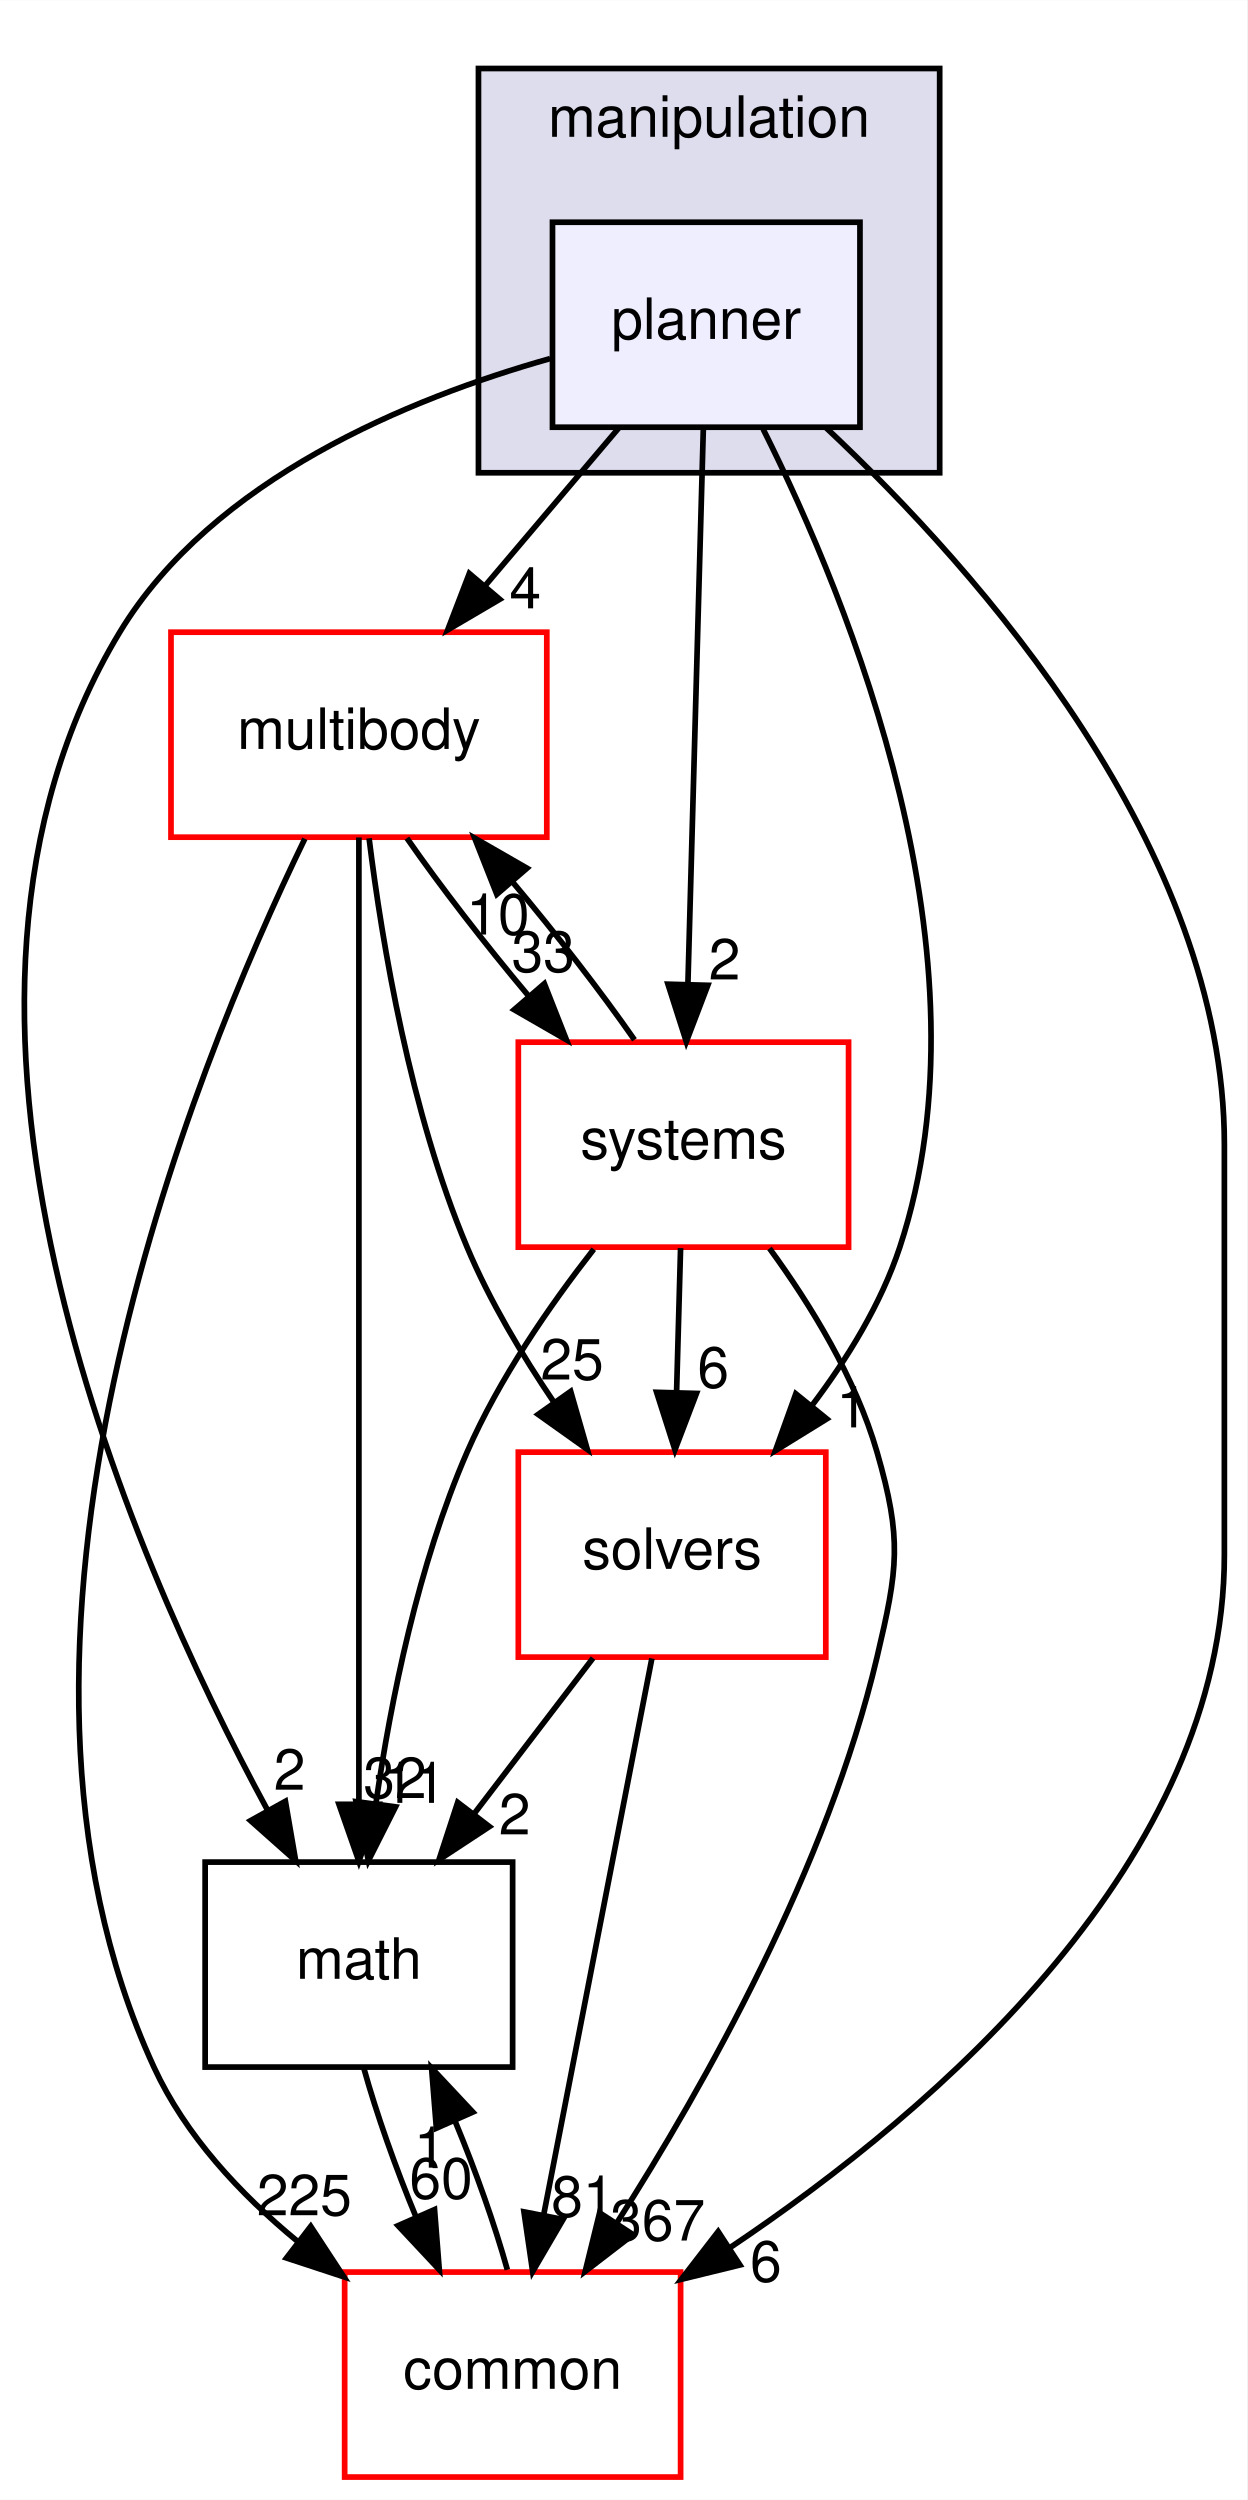
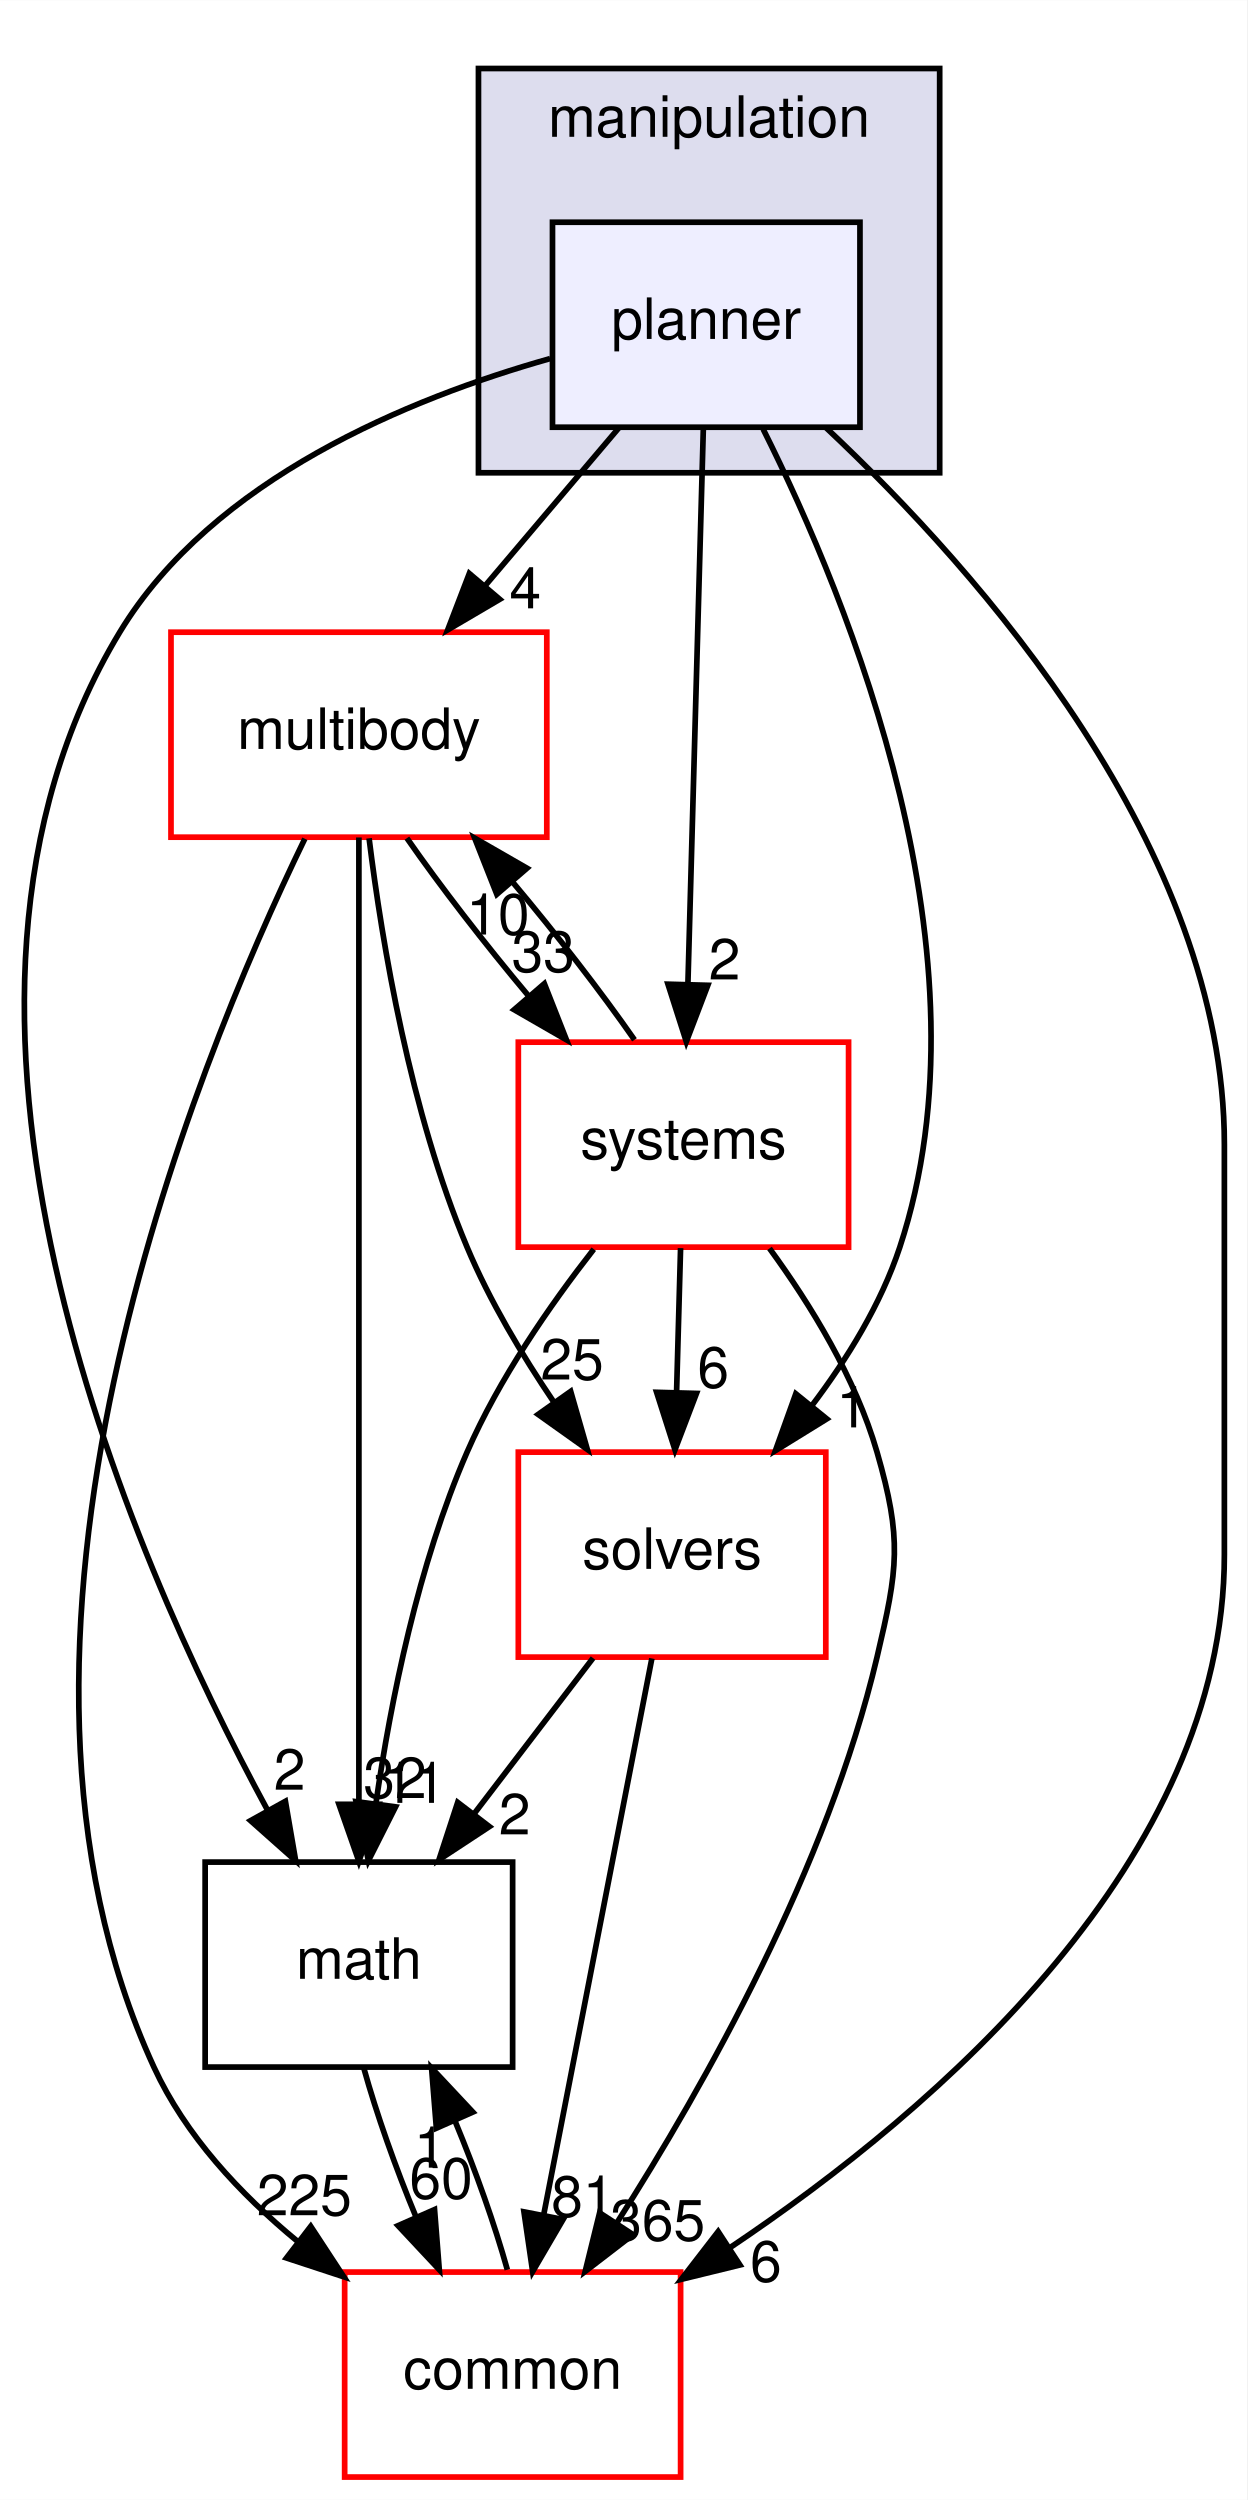
<svg xmlns="http://www.w3.org/2000/svg" xmlns:xlink="http://www.w3.org/1999/xlink" width="219pt" height="439pt" viewBox="0.00 0.00 219.03 439.00">
  <g id="graph0" class="graph" transform="scale(1 1) rotate(0) translate(4 435)">
    <polygon fill="#ffffff" stroke="transparent" points="-4,4 -4,-435 215.03,-435 215.03,4 -4,4" />
    <g id="clust1" class="cluster">
      <g id="a_clust1">
        <a xlink:href="dir_758aa030403a70af025108ac41d12d0d.html" target="_top" xlink:title="manipulation">
          <polygon fill="#ddddee" stroke="#000000" points="80.03,-352 80.03,-423 161.03,-423 161.03,-352 80.03,-352" />
          <text text-anchor="middle" x="120.53" y="-411" font-family="Helvetica,sans-Serif" font-size="10.00" fill="#000000">manipulation</text>
        </a>
      </g>
    </g>
    <g id="node1" class="node">
      <g id="a_node1">
        <a xlink:href="dir_8d45261e6a2fc0f4521d25819d2b8e68.html" target="_top" xlink:title="planner">
          <polygon fill="#eeeeff" stroke="#000000" points="147.03,-396 93.03,-396 93.03,-360 147.03,-360 147.03,-396" />
          <text text-anchor="middle" x="120.03" y="-375.5" font-family="Helvetica,sans-Serif" font-size="10.00" fill="#000000">planner</text>
        </a>
      </g>
    </g>
    <g id="node2" class="node">
      <g id="a_node2">
        <a xlink:href="dir_39b8b3c6654246a9c12332c930bc7d3f.html" target="_top" xlink:title="multibody">
          <polygon fill="#ffffff" stroke="#ff0000" points="92.03,-324 26.03,-324 26.03,-288 92.03,-288 92.03,-324" />
          <text text-anchor="middle" x="59.03" y="-303.5" font-family="Helvetica,sans-Serif" font-size="10.00" fill="#000000">multibody</text>
        </a>
      </g>
    </g>
    <g id="edge9" class="edge">
      <path fill="none" stroke="#000000" d="M104.637,-359.831C97.539,-351.454 88.982,-341.353 81.206,-332.175" />
      <polygon fill="#000000" stroke="#000000" points="83.764,-329.781 74.63,-324.413 78.424,-334.306 83.764,-329.781" />
      <g id="a_edge9-headlabel">
        <a xlink:href="dir_000046_000049.html" target="_top" xlink:title="4">
          <text text-anchor="middle" x="88.254" y="-328.188" font-family="Helvetica,sans-Serif" font-size="10.00" fill="#000000">4</text>
        </a>
      </g>
    </g>
    <g id="node3" class="node">
      <g id="a_node3">
        <a xlink:href="dir_fc0178d6978c9fa2cad6ef3e048a60a7.html" target="_top" xlink:title="math">
          <polygon fill="none" stroke="#000000" points="86.03,-108 32.03,-108 32.03,-72 86.03,-72 86.03,-108" />
          <text text-anchor="middle" x="59.03" y="-87.5" font-family="Helvetica,sans-Serif" font-size="10.00" fill="#000000">math</text>
        </a>
      </g>
    </g>
    <g id="edge10" class="edge">
      <path fill="none" stroke="#000000" d="M92.62,-372.055C68.012,-365.108 33.33,-350.951 17.03,-324 -23.038,-257.753 18.16,-162.957 43.045,-117.016" />
      <polygon fill="#000000" stroke="#000000" points="46.124,-118.682 47.925,-108.241 40.006,-115.28 46.124,-118.682" />
      <g id="a_edge10-headlabel">
        <a xlink:href="dir_000046_000007.html" target="_top" xlink:title="2">
          <text text-anchor="middle" x="46.858" y="-120.704" font-family="Helvetica,sans-Serif" font-size="10.00" fill="#000000">2</text>
        </a>
      </g>
    </g>
    <g id="node4" class="node">
      <g id="a_node4">
        <a xlink:href="dir_c86b501450b8b8b59405c286cb030cc3.html" target="_top" xlink:title="solvers">
          <polygon fill="#ffffff" stroke="#ff0000" points="141.03,-180 87.03,-180 87.03,-144 141.03,-144 141.03,-180" />
          <text text-anchor="middle" x="114.03" y="-159.5" font-family="Helvetica,sans-Serif" font-size="10.00" fill="#000000">solvers</text>
        </a>
      </g>
    </g>
    <g id="edge11" class="edge">
      <path fill="none" stroke="#000000" d="M130.023,-359.672C145.243,-329.278 170.782,-266.759 154.03,-216 150.739,-206.029 144.818,-196.394 138.523,-188.092" />
      <polygon fill="#000000" stroke="#000000" points="141.202,-185.838 132.187,-180.271 135.762,-190.245 141.202,-185.838" />
      <g id="a_edge11-headlabel">
        <a xlink:href="dir_000046_000069.html" target="_top" xlink:title="1">
          <text text-anchor="middle" x="145.671" y="-184.344" font-family="Helvetica,sans-Serif" font-size="10.00" fill="#000000">1</text>
        </a>
      </g>
    </g>
    <g id="node5" class="node">
      <g id="a_node5">
        <a xlink:href="dir_a36da230f0956f48b11c85f7d599788f.html" target="_top" xlink:title="common">
          <polygon fill="#ffffff" stroke="#ff0000" points="115.53,-36 56.53,-36 56.53,0 115.53,0 115.53,-36" />
          <text text-anchor="middle" x="86.03" y="-15.5" font-family="Helvetica,sans-Serif" font-size="10.00" fill="#000000">common</text>
        </a>
      </g>
    </g>
    <g id="edge12" class="edge">
      <path fill="none" stroke="#000000" d="M141.136,-359.85C168.018,-334.593 211.03,-286.05 211.03,-234 211.03,-234 211.03,-234 211.03,-162 211.03,-108.366 160.966,-64.944 124.205,-40.289" />
      <polygon fill="#000000" stroke="#000000" points="125.944,-37.245 115.653,-34.726 122.127,-43.113 125.944,-37.245" />
      <g id="a_edge12-headlabel">
        <a xlink:href="dir_000046_000006.html" target="_top" xlink:title="6">
          <text text-anchor="middle" x="130.505" y="-34.325" font-family="Helvetica,sans-Serif" font-size="10.00" fill="#000000">6</text>
        </a>
      </g>
    </g>
    <g id="node6" class="node">
      <g id="a_node6">
        <a xlink:href="dir_b7a0e33b407baa23d8a077e33033c988.html" target="_top" xlink:title="systems">
          <polygon fill="#ffffff" stroke="#ff0000" points="145.03,-252 87.03,-252 87.03,-216 145.03,-216 145.03,-252" />
          <text text-anchor="middle" x="116.03" y="-231.5" font-family="Helvetica,sans-Serif" font-size="10.00" fill="#000000">systems</text>
        </a>
      </g>
    </g>
    <g id="edge13" class="edge">
      <path fill="none" stroke="#000000" d="M119.523,-359.762C118.841,-335.201 117.62,-291.247 116.817,-262.354" />
      <polygon fill="#000000" stroke="#000000" points="120.308,-261.988 116.532,-252.09 113.311,-262.183 120.308,-261.988" />
      <g id="a_edge13-headlabel">
        <a xlink:href="dir_000046_000073.html" target="_top" xlink:title="2">
          <text text-anchor="middle" x="123.246" y="-263.003" font-family="Helvetica,sans-Serif" font-size="10.00" fill="#000000">2</text>
        </a>
      </g>
    </g>
    <g id="edge1" class="edge">
      <path fill="none" stroke="#000000" d="M59.03,-287.955C59.03,-250.394 59.03,-163.554 59.03,-118.41" />
      <polygon fill="#000000" stroke="#000000" points="62.53,-118.145 59.03,-108.145 55.53,-118.145 62.53,-118.145" />
      <g id="a_edge1-headlabel">
        <a xlink:href="dir_000049_000007.html" target="_top" xlink:title="32">
          <text text-anchor="middle" x="65.369" y="-119.24" font-family="Helvetica,sans-Serif" font-size="10.00" fill="#000000">32</text>
        </a>
      </g>
    </g>
    <g id="edge2" class="edge">
      <path fill="none" stroke="#000000" d="M60.82,-287.808C63.118,-269.188 68.064,-239.701 78.03,-216 81.984,-206.595 87.645,-197.088 93.31,-188.727" />
      <polygon fill="#000000" stroke="#000000" points="96.225,-190.666 99.144,-180.482 90.511,-186.623 96.225,-190.666" />
      <g id="a_edge2-headlabel">
        <a xlink:href="dir_000049_000069.html" target="_top" xlink:title="25">
          <text text-anchor="middle" x="96.467" y="-192.741" font-family="Helvetica,sans-Serif" font-size="10.00" fill="#000000">25</text>
        </a>
      </g>
    </g>
    <g id="edge3" class="edge">
      <path fill="none" stroke="#000000" d="M49.536,-287.723C29.768,-246.993 -11.235,-146.498 23.03,-72 28.539,-60.021 38.163,-49.705 48.254,-41.393" />
      <polygon fill="#000000" stroke="#000000" points="50.572,-44.027 56.378,-35.164 46.312,-38.472 50.572,-44.027" />
      <g id="a_edge3-headlabel">
        <a xlink:href="dir_000049_000006.html" target="_top" xlink:title="225">
          <text text-anchor="middle" x="49.447" y="-45.967" font-family="Helvetica,sans-Serif" font-size="10.00" fill="#000000">225</text>
        </a>
      </g>
    </g>
    <g id="edge4" class="edge">
      <path fill="none" stroke="#000000" d="M67.461,-287.831C73.276,-279.454 81.083,-269.353 88.786,-260.175" />
      <polygon fill="#000000" stroke="#000000" points="91.599,-262.273 95.477,-252.413 86.296,-257.703 91.599,-262.273" />
      <g id="a_edge4-headlabel">
        <a xlink:href="dir_000049_000073.html" target="_top" xlink:title="33">
          <text text-anchor="middle" x="91.403" y="-264.349" font-family="Helvetica,sans-Serif" font-size="10.00" fill="#000000">33</text>
        </a>
      </g>
    </g>
    <g id="edge5" class="edge">
      <path fill="none" stroke="#000000" d="M59.891,-71.831C62.098,-63.877 65.454,-54.369 69.107,-45.572" />
      <polygon fill="#000000" stroke="#000000" points="72.314,-46.975 73.149,-36.413 65.909,-44.149 72.314,-46.975" />
      <g id="a_edge5-headlabel">
        <a xlink:href="dir_000007_000006.html" target="_top" xlink:title="60">
          <text text-anchor="middle" x="73.46" y="-48.91" font-family="Helvetica,sans-Serif" font-size="10.00" fill="#000000">60</text>
        </a>
      </g>
    </g>
    <g id="edge6" class="edge">
      <path fill="none" stroke="#000000" d="M100.151,-143.831C93.816,-135.539 86.191,-125.557 79.237,-116.453" />
      <polygon fill="#000000" stroke="#000000" points="81.947,-114.235 73.095,-108.413 76.384,-118.485 81.947,-114.235" />
      <g id="a_edge6-headlabel">
        <a xlink:href="dir_000069_000007.html" target="_top" xlink:title="2">
          <text text-anchor="middle" x="86.385" y="-112.868" font-family="Helvetica,sans-Serif" font-size="10.00" fill="#000000">2</text>
        </a>
      </g>
    </g>
    <g id="edge7" class="edge">
      <path fill="none" stroke="#000000" d="M110.483,-143.762C105.687,-119.093 97.086,-74.86 91.469,-45.973" />
      <polygon fill="#000000" stroke="#000000" points="94.891,-45.238 89.547,-36.09 88.02,-46.574 94.891,-45.238" />
      <g id="a_edge7-headlabel">
        <a xlink:href="dir_000069_000006.html" target="_top" xlink:title="81">
          <text text-anchor="middle" x="98.365" y="-45.724" font-family="Helvetica,sans-Serif" font-size="10.00" fill="#000000">81</text>
        </a>
      </g>
    </g>
    <g id="edge8" class="edge">
      <path fill="none" stroke="#000000" d="M85.101,-36.413C82.893,-44.314 79.571,-53.713 75.957,-62.417" />
      <polygon fill="#000000" stroke="#000000" points="72.637,-61.27 71.795,-71.831 79.039,-64.1 72.637,-61.27" />
      <g id="a_edge8-headlabel">
        <a xlink:href="dir_000006_000007.html" target="_top" xlink:title="1">
          <text text-anchor="middle" x="71.493" y="-54.334" font-family="Helvetica,sans-Serif" font-size="10.00" fill="#000000">1</text>
        </a>
      </g>
    </g>
    <g id="edge14" class="edge">
      <path fill="none" stroke="#000000" d="M107.428,-252.413C101.574,-260.824 93.749,-270.932 86.048,-280.092" />
      <polygon fill="#000000" stroke="#000000" points="83.252,-277.975 79.365,-287.831 88.55,-282.55 83.252,-277.975" />
      <g id="a_edge14-headlabel">
        <a xlink:href="dir_000073_000049.html" target="_top" xlink:title="10">
          <text text-anchor="middle" x="83.453" y="-270.899" font-family="Helvetica,sans-Serif" font-size="10.00" fill="#000000">10</text>
        </a>
      </g>
    </g>
    <g id="edge15" class="edge">
      <path fill="none" stroke="#000000" d="M100.284,-215.643C92.504,-205.688 83.612,-192.823 78.03,-180 69.45,-160.294 64.64,-136.433 62.008,-118.232" />
      <polygon fill="#000000" stroke="#000000" points="65.468,-117.704 60.697,-108.244 58.528,-118.615 65.468,-117.704" />
      <g id="a_edge15-headlabel">
        <a xlink:href="dir_000073_000007.html" target="_top" xlink:title="11">
          <text text-anchor="middle" x="68.751" y="-118.399" font-family="Helvetica,sans-Serif" font-size="10.00" fill="#000000">11</text>
        </a>
      </g>
    </g>
    <g id="edge16" class="edge">
      <path fill="none" stroke="#000000" d="M115.525,-215.831C115.311,-208.131 115.057,-198.974 114.819,-190.417" />
      <polygon fill="#000000" stroke="#000000" points="118.317,-190.312 114.541,-180.413 111.32,-190.507 118.317,-190.312" />
      <g id="a_edge16-headlabel">
        <a xlink:href="dir_000073_000069.html" target="_top" xlink:title="6">
          <text text-anchor="middle" x="121.255" y="-191.327" font-family="Helvetica,sans-Serif" font-size="10.00" fill="#000000">6</text>
        </a>
      </g>
    </g>
    <g id="edge17" class="edge">
      <path fill="none" stroke="#000000" d="M131.144,-215.777C138.385,-205.859 146.282,-192.986 150.03,-180 154.466,-164.627 153.706,-159.572 150.03,-144 141.344,-107.208 119.93,-69.061 104.255,-44.518" />
      <polygon fill="#000000" stroke="#000000" points="107.171,-42.581 98.775,-36.119 101.308,-46.406 107.171,-42.581" />
      <g id="a_edge17-headlabel">
-         <a xlink:href="dir_000073_000006.html" target="_top" xlink:title="367">
-           <text text-anchor="middle" x="111.513" y="-41.539" font-family="Helvetica,sans-Serif" font-size="10.00" fill="#000000">367</text>
+         <a xlink:href="dir_000073_000006.html" target="_top" xlink:title="365">
+           <text text-anchor="middle" x="111.513" y="-41.539" font-family="Helvetica,sans-Serif" font-size="10.00" fill="#000000">365</text>
        </a>
      </g>
    </g>
  </g>
</svg>
